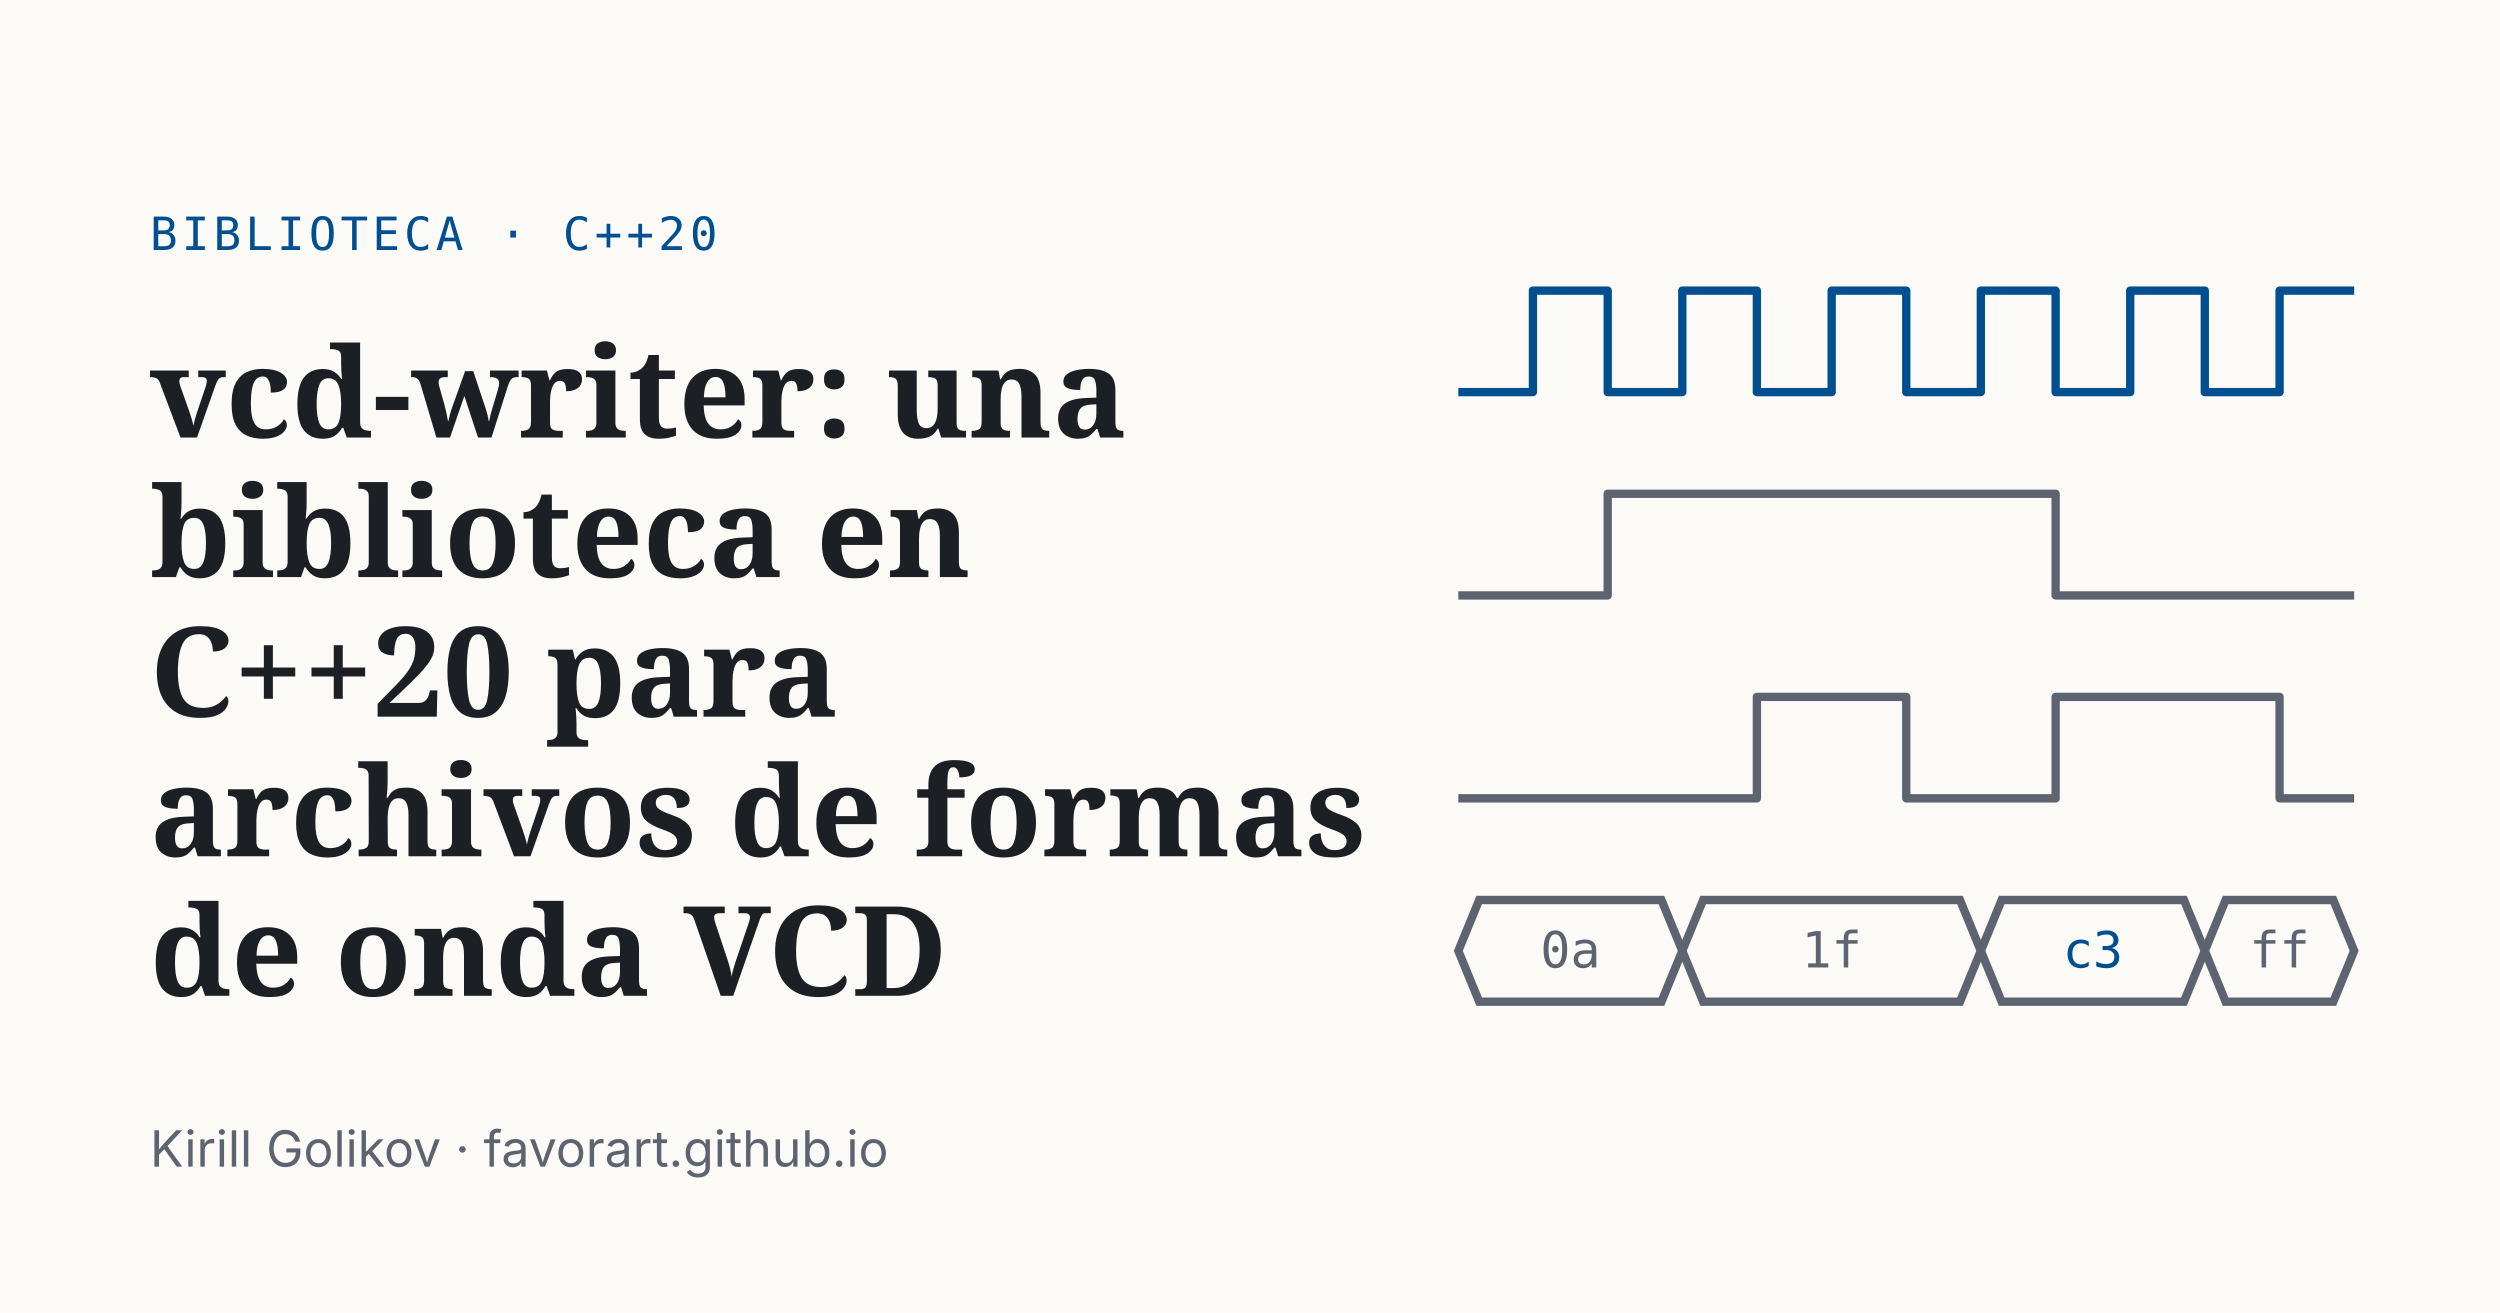
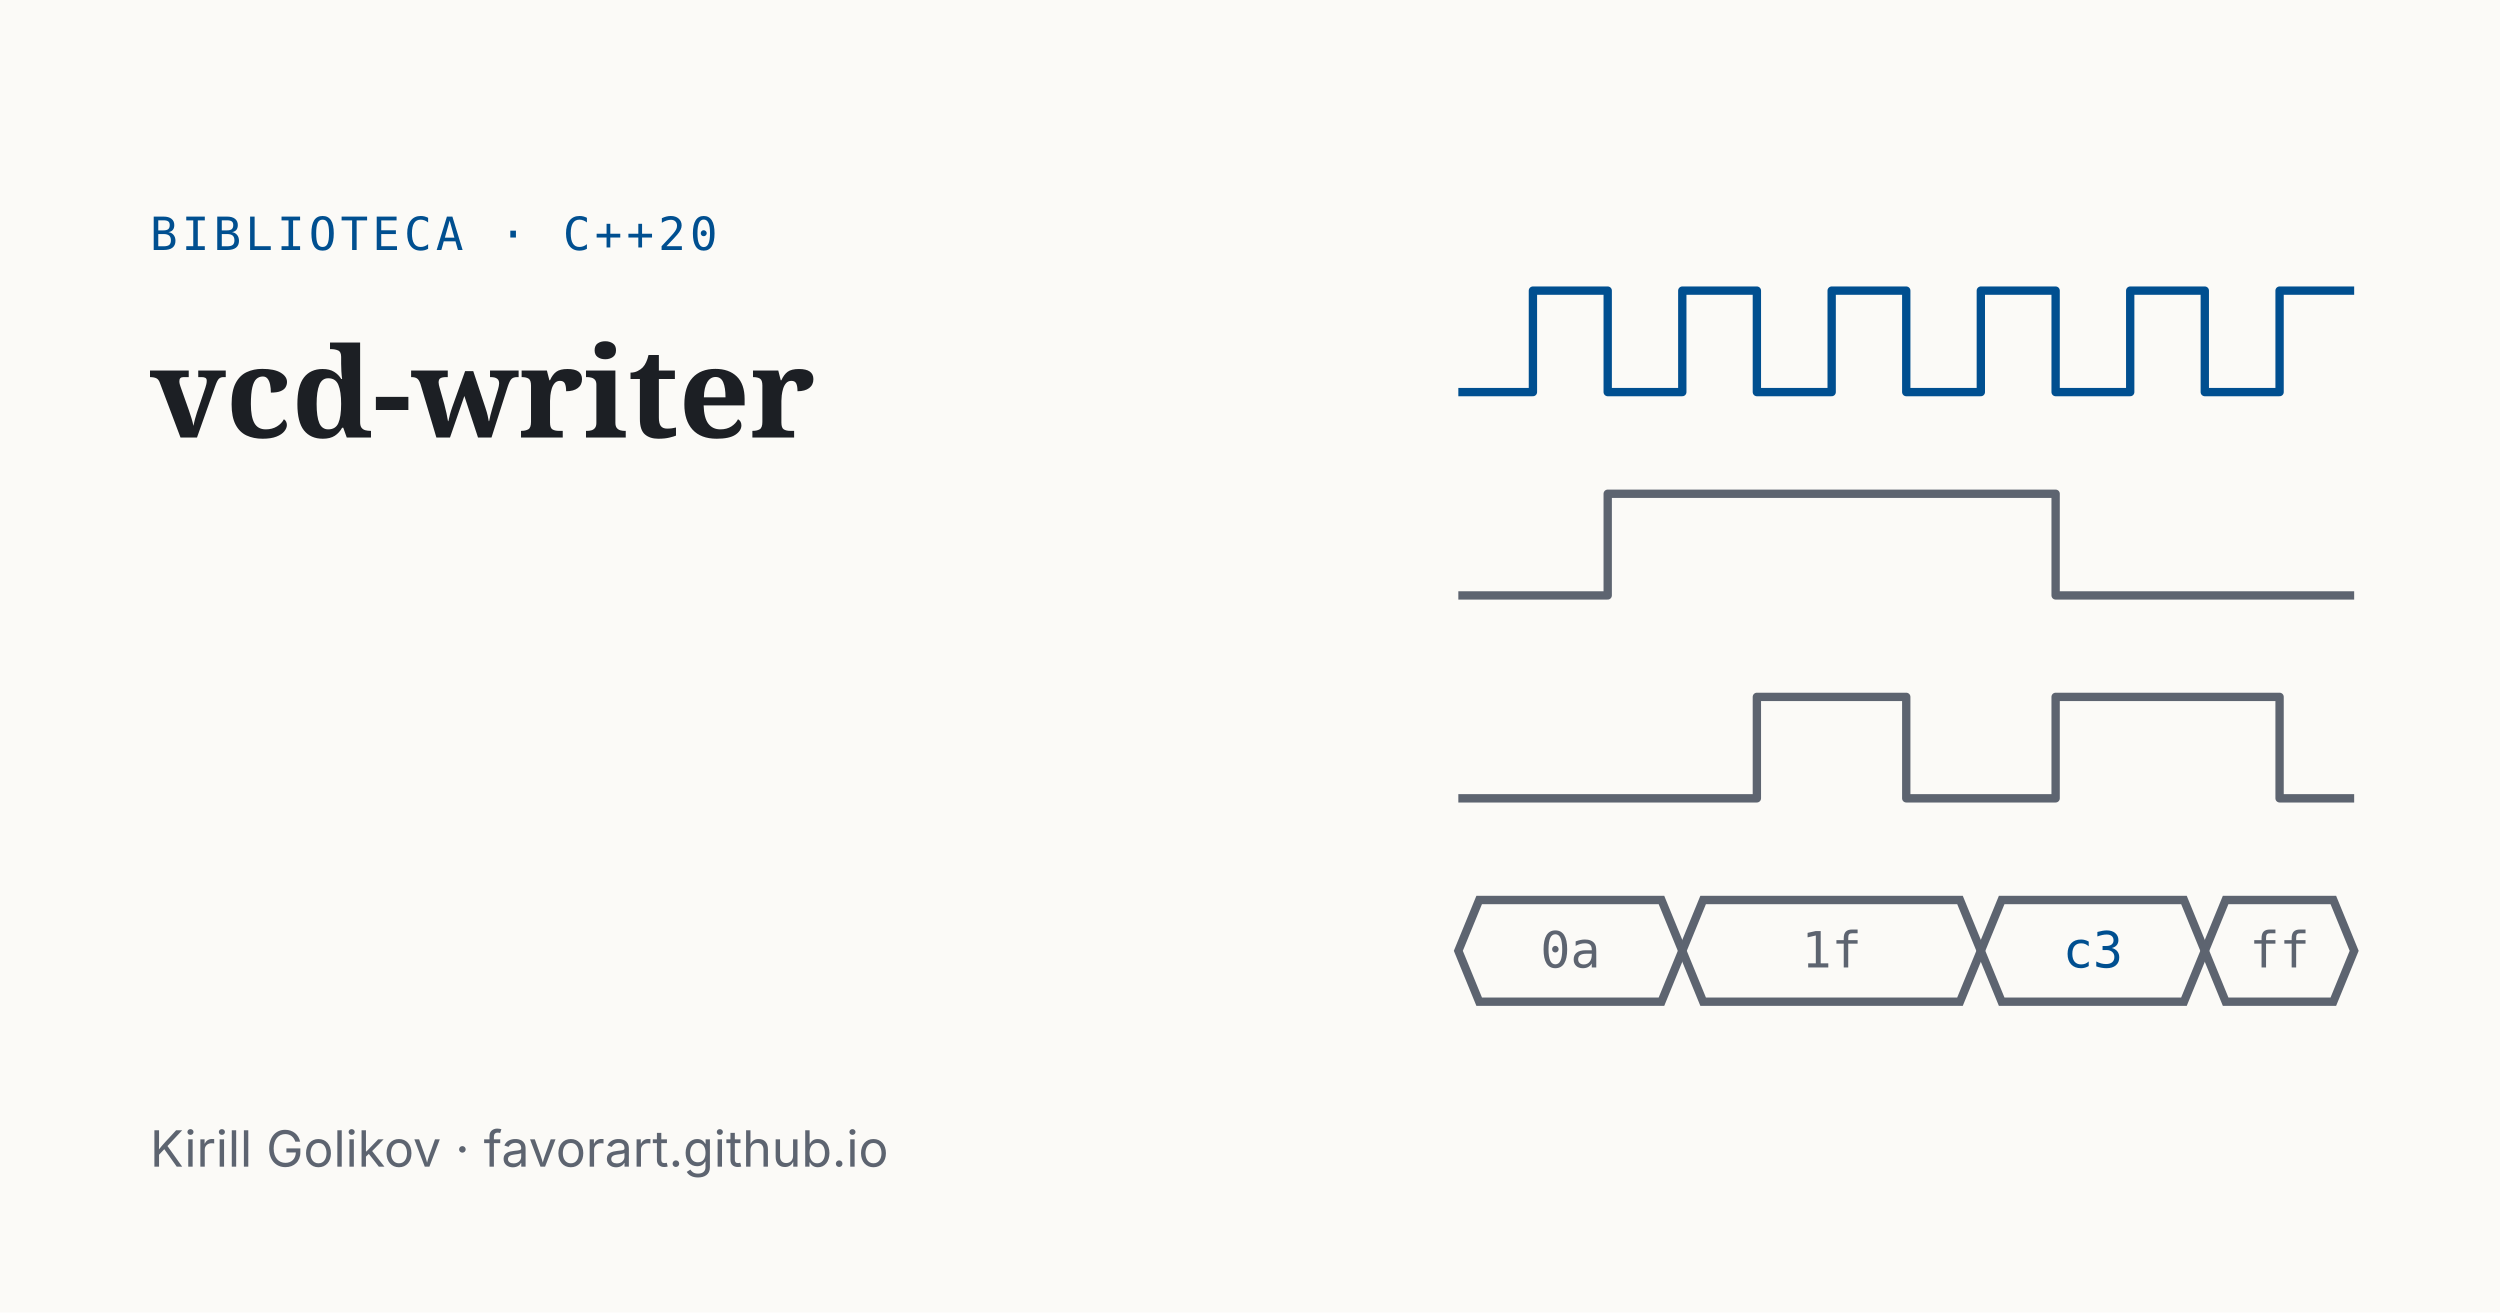
<svg xmlns="http://www.w3.org/2000/svg" width="1200" height="630" viewBox="0 0 1200 630">
  <rect width="1200" height="630" fill="#fbfaf7" />
  <polyline points="700.0,188.2 735.8,188.2 735.8,139.5 771.7,139.5 771.7,188.2 807.5,188.2 807.5,139.5 843.3,139.5 843.3,188.2 879.2,188.2 879.2,139.5 915.0,139.5 915.0,188.2 950.8,188.2 950.8,139.5 986.7,139.5 986.7,188.2 1022.5,188.2 1022.5,139.5 1058.3,139.5 1058.3,188.2 1094.2,188.2 1094.2,139.5 1130.0,139.5" fill="none" stroke="#004f90" stroke-width="4" stroke-linejoin="round" />
  <polyline points="700.0,285.8 735.8,285.8 771.7,285.8 771.7,237.0 807.5,237.0 843.3,237.0 879.2,237.0 915.0,237.0 950.8,237.0 986.7,237.0 986.7,285.8 1022.5,285.8 1058.3,285.8 1094.2,285.8 1130.0,285.8" fill="none" stroke="#5d6470" stroke-width="4" stroke-linejoin="round" />
  <polyline points="700.0,383.2 735.8,383.2 771.7,383.2 807.5,383.2 843.3,383.2 843.3,334.5 879.2,334.5 915.0,334.5 915.0,383.2 950.8,383.2 986.7,383.2 986.7,334.5 1022.5,334.5 1058.3,334.5 1094.2,334.5 1094.2,383.2 1130.0,383.2" fill="none" stroke="#5d6470" stroke-width="4" stroke-linejoin="round" />
  <polygon points="710.0,432.0 797.5,432.0 807.5,456.4 797.5,480.8 710.0,480.8 700.0,456.4" fill="none" stroke="#5d6470" stroke-width="4" />
  <text x="753.8" y="464.4" text-anchor="middle" font-family="'JetBrains Mono', Consolas, monospace" font-size="24" fill="#5d6470">0a</text>
  <polygon points="817.5,432.0 940.8,432.0 950.8,456.4 940.8,480.8 817.5,480.8 807.5,456.4" fill="none" stroke="#5d6470" stroke-width="4" />
  <text x="879.2" y="464.4" text-anchor="middle" font-family="'JetBrains Mono', Consolas, monospace" font-size="24" fill="#5d6470">1f</text>
  <polygon points="960.8,432.0 1048.3,432.0 1058.3,456.4 1048.3,480.8 960.8,480.8 950.8,456.4" fill="none" stroke="#5d6470" stroke-width="4" />
  <text x="1004.6" y="464.4" text-anchor="middle" font-family="'JetBrains Mono', Consolas, monospace" font-size="24" fill="#004f90">c3</text>
  <polygon points="1068.3,432.0 1120.0,432.0 1130.0,456.4 1120.0,480.8 1068.3,480.8 1058.3,456.4" fill="none" stroke="#5d6470" stroke-width="4" />
  <text x="1094.2" y="464.4" text-anchor="middle" font-family="'JetBrains Mono', Consolas, monospace" font-size="24" fill="#5d6470">ff</text>
  <text x="72" y="120" font-family="'JetBrains Mono', Consolas, monospace" font-size="22" letter-spacing="2" fill="#004f90">BIBLIOTECA · C++20</text>
-   <text x="72" y="210" font-family="'Source Serif 4', Georgia, serif" font-weight="600" font-size="60" fill="#1c1f24">vcd-writer: una</text>
-   <text x="72" y="277" font-family="'Source Serif 4', Georgia, serif" font-weight="600" font-size="60" fill="#1c1f24">biblioteca en</text>
-   <text x="72" y="344" font-family="'Source Serif 4', Georgia, serif" font-weight="600" font-size="60" fill="#1c1f24">C++20 para</text>
-   <text x="72" y="411" font-family="'Source Serif 4', Georgia, serif" font-weight="600" font-size="60" fill="#1c1f24">archivos de formas</text>
-   <text x="72" y="478" font-family="'Source Serif 4', Georgia, serif" font-weight="600" font-size="60" fill="#1c1f24">de onda VCD</text>
+   <text x="72" y="210" font-family="'Source Serif 4', Georgia, serif" font-weight="600" font-size="60" fill="#1c1f24">vcd-writer</text>
  <text x="72" y="560" font-family="Inter, Arial, sans-serif" font-size="24" fill="#5d6470">Kirill Golikov · favorart.github.io</text>
</svg>
